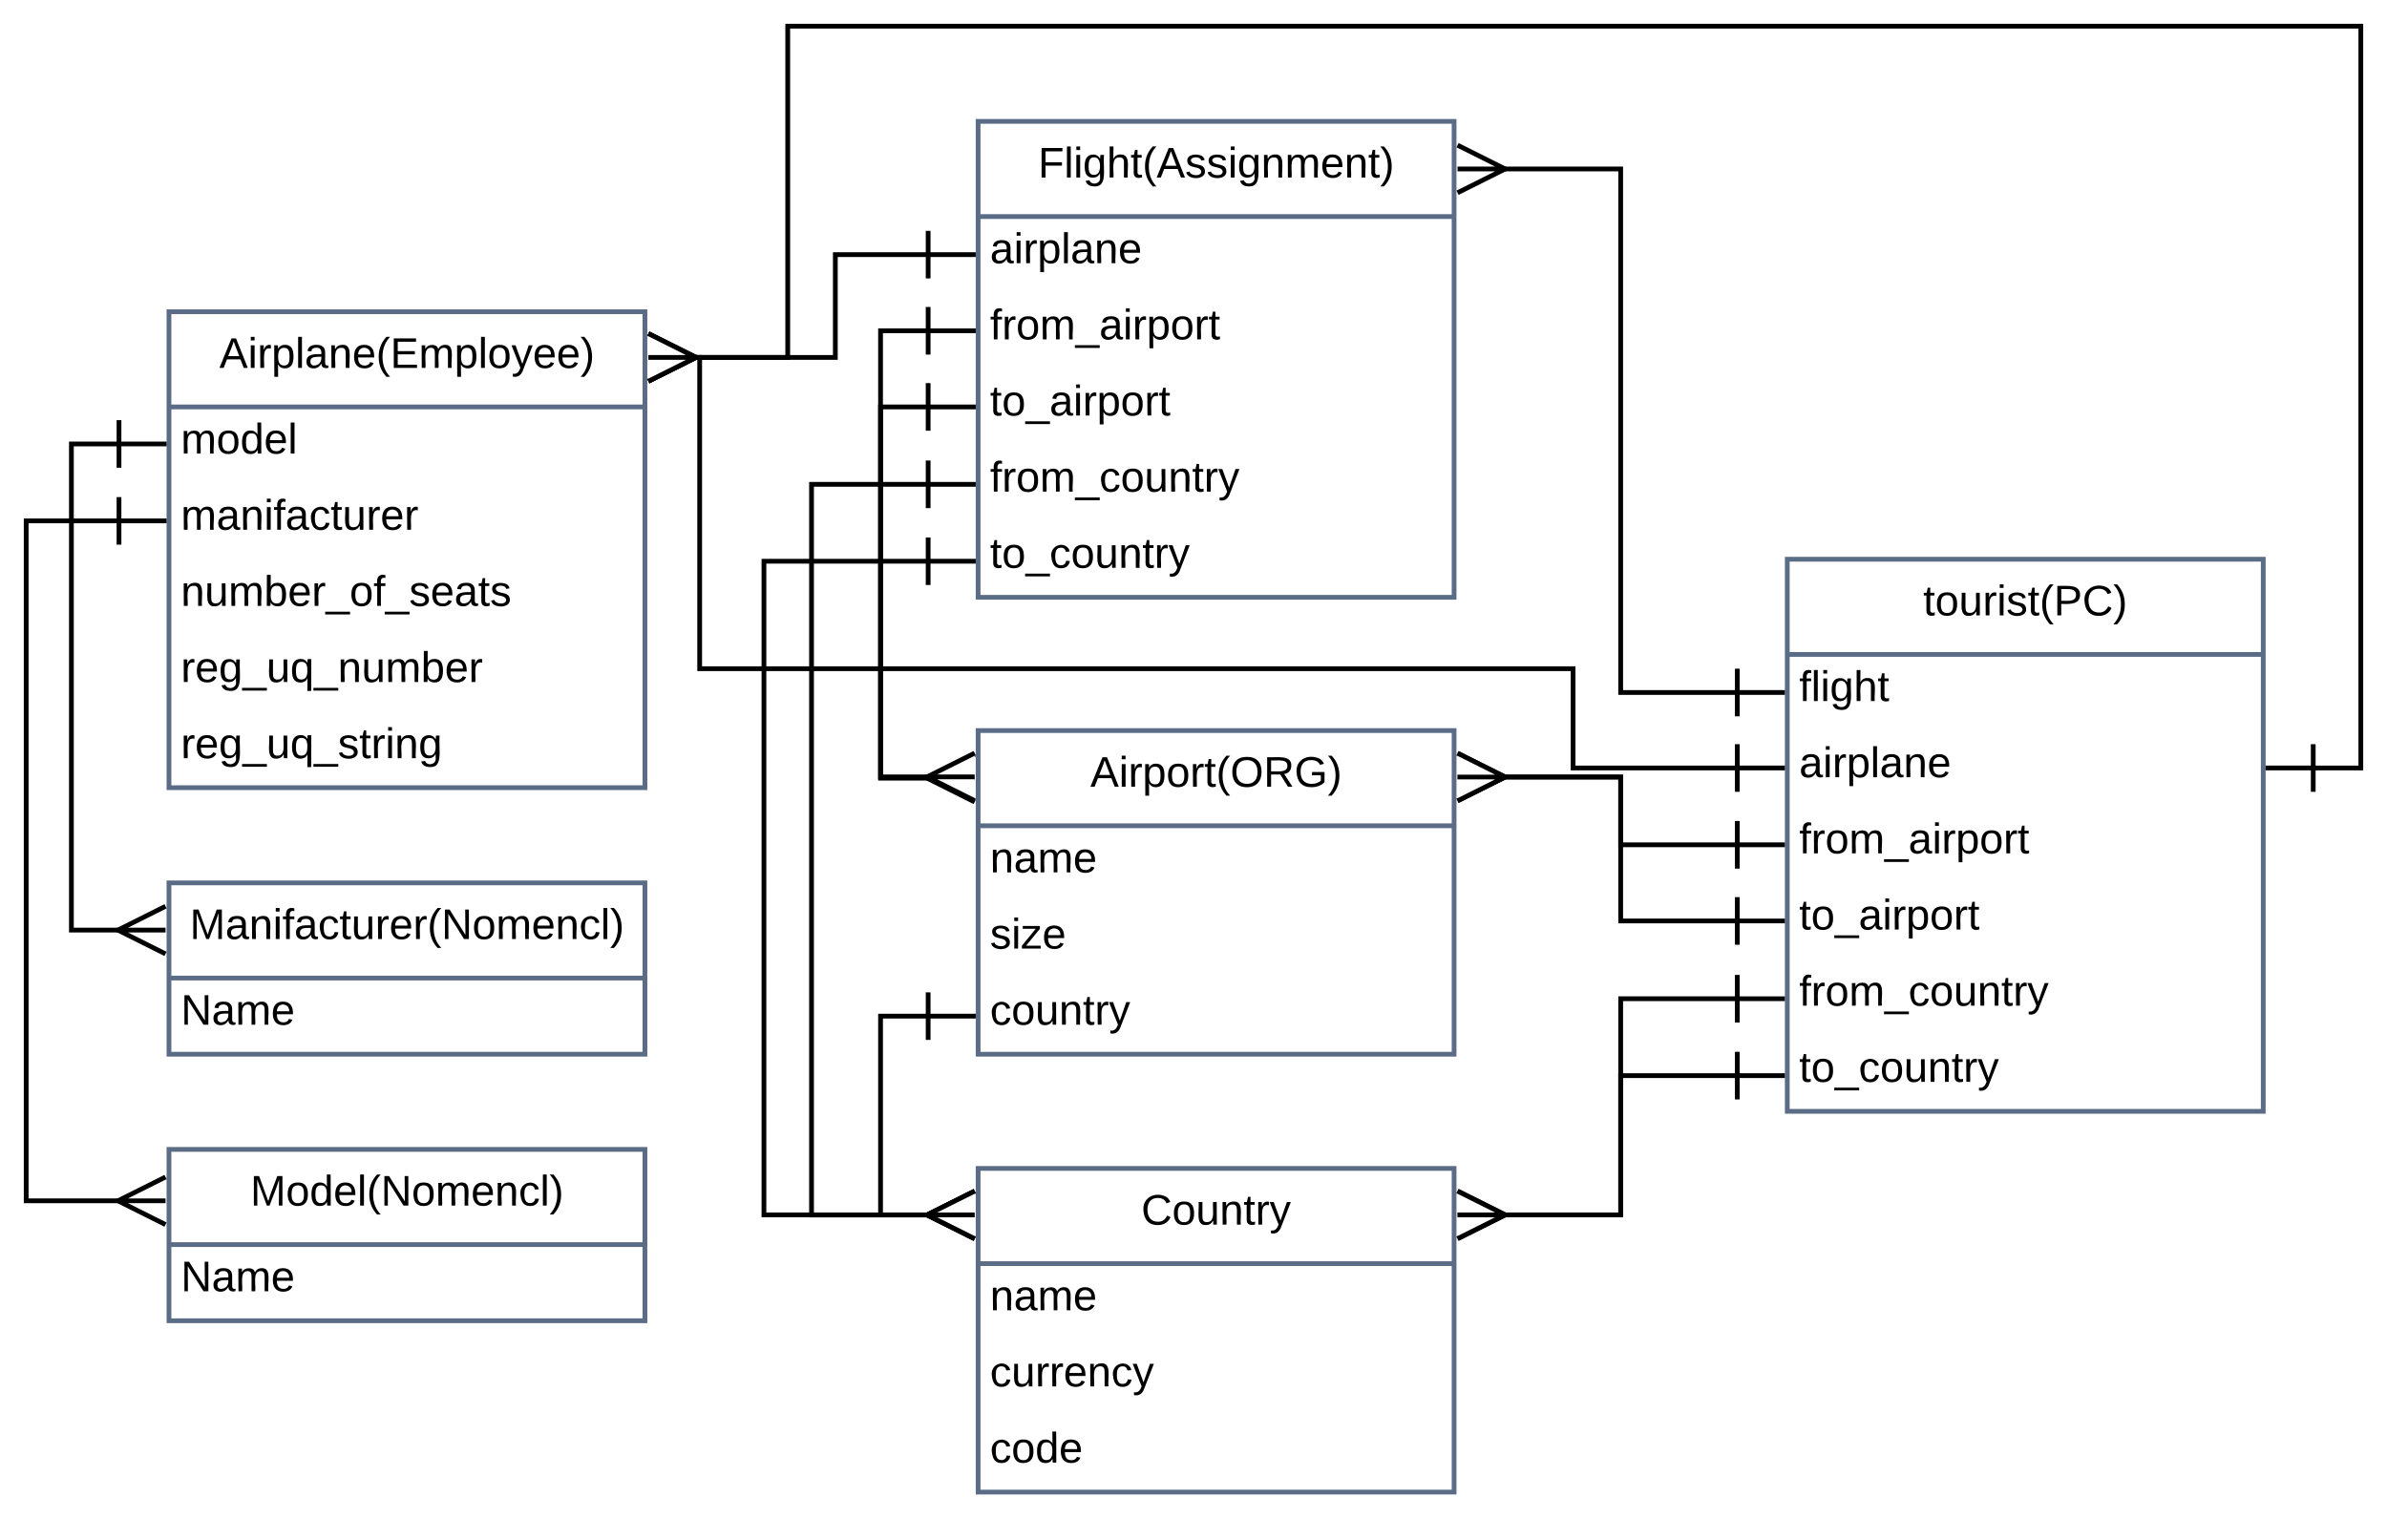
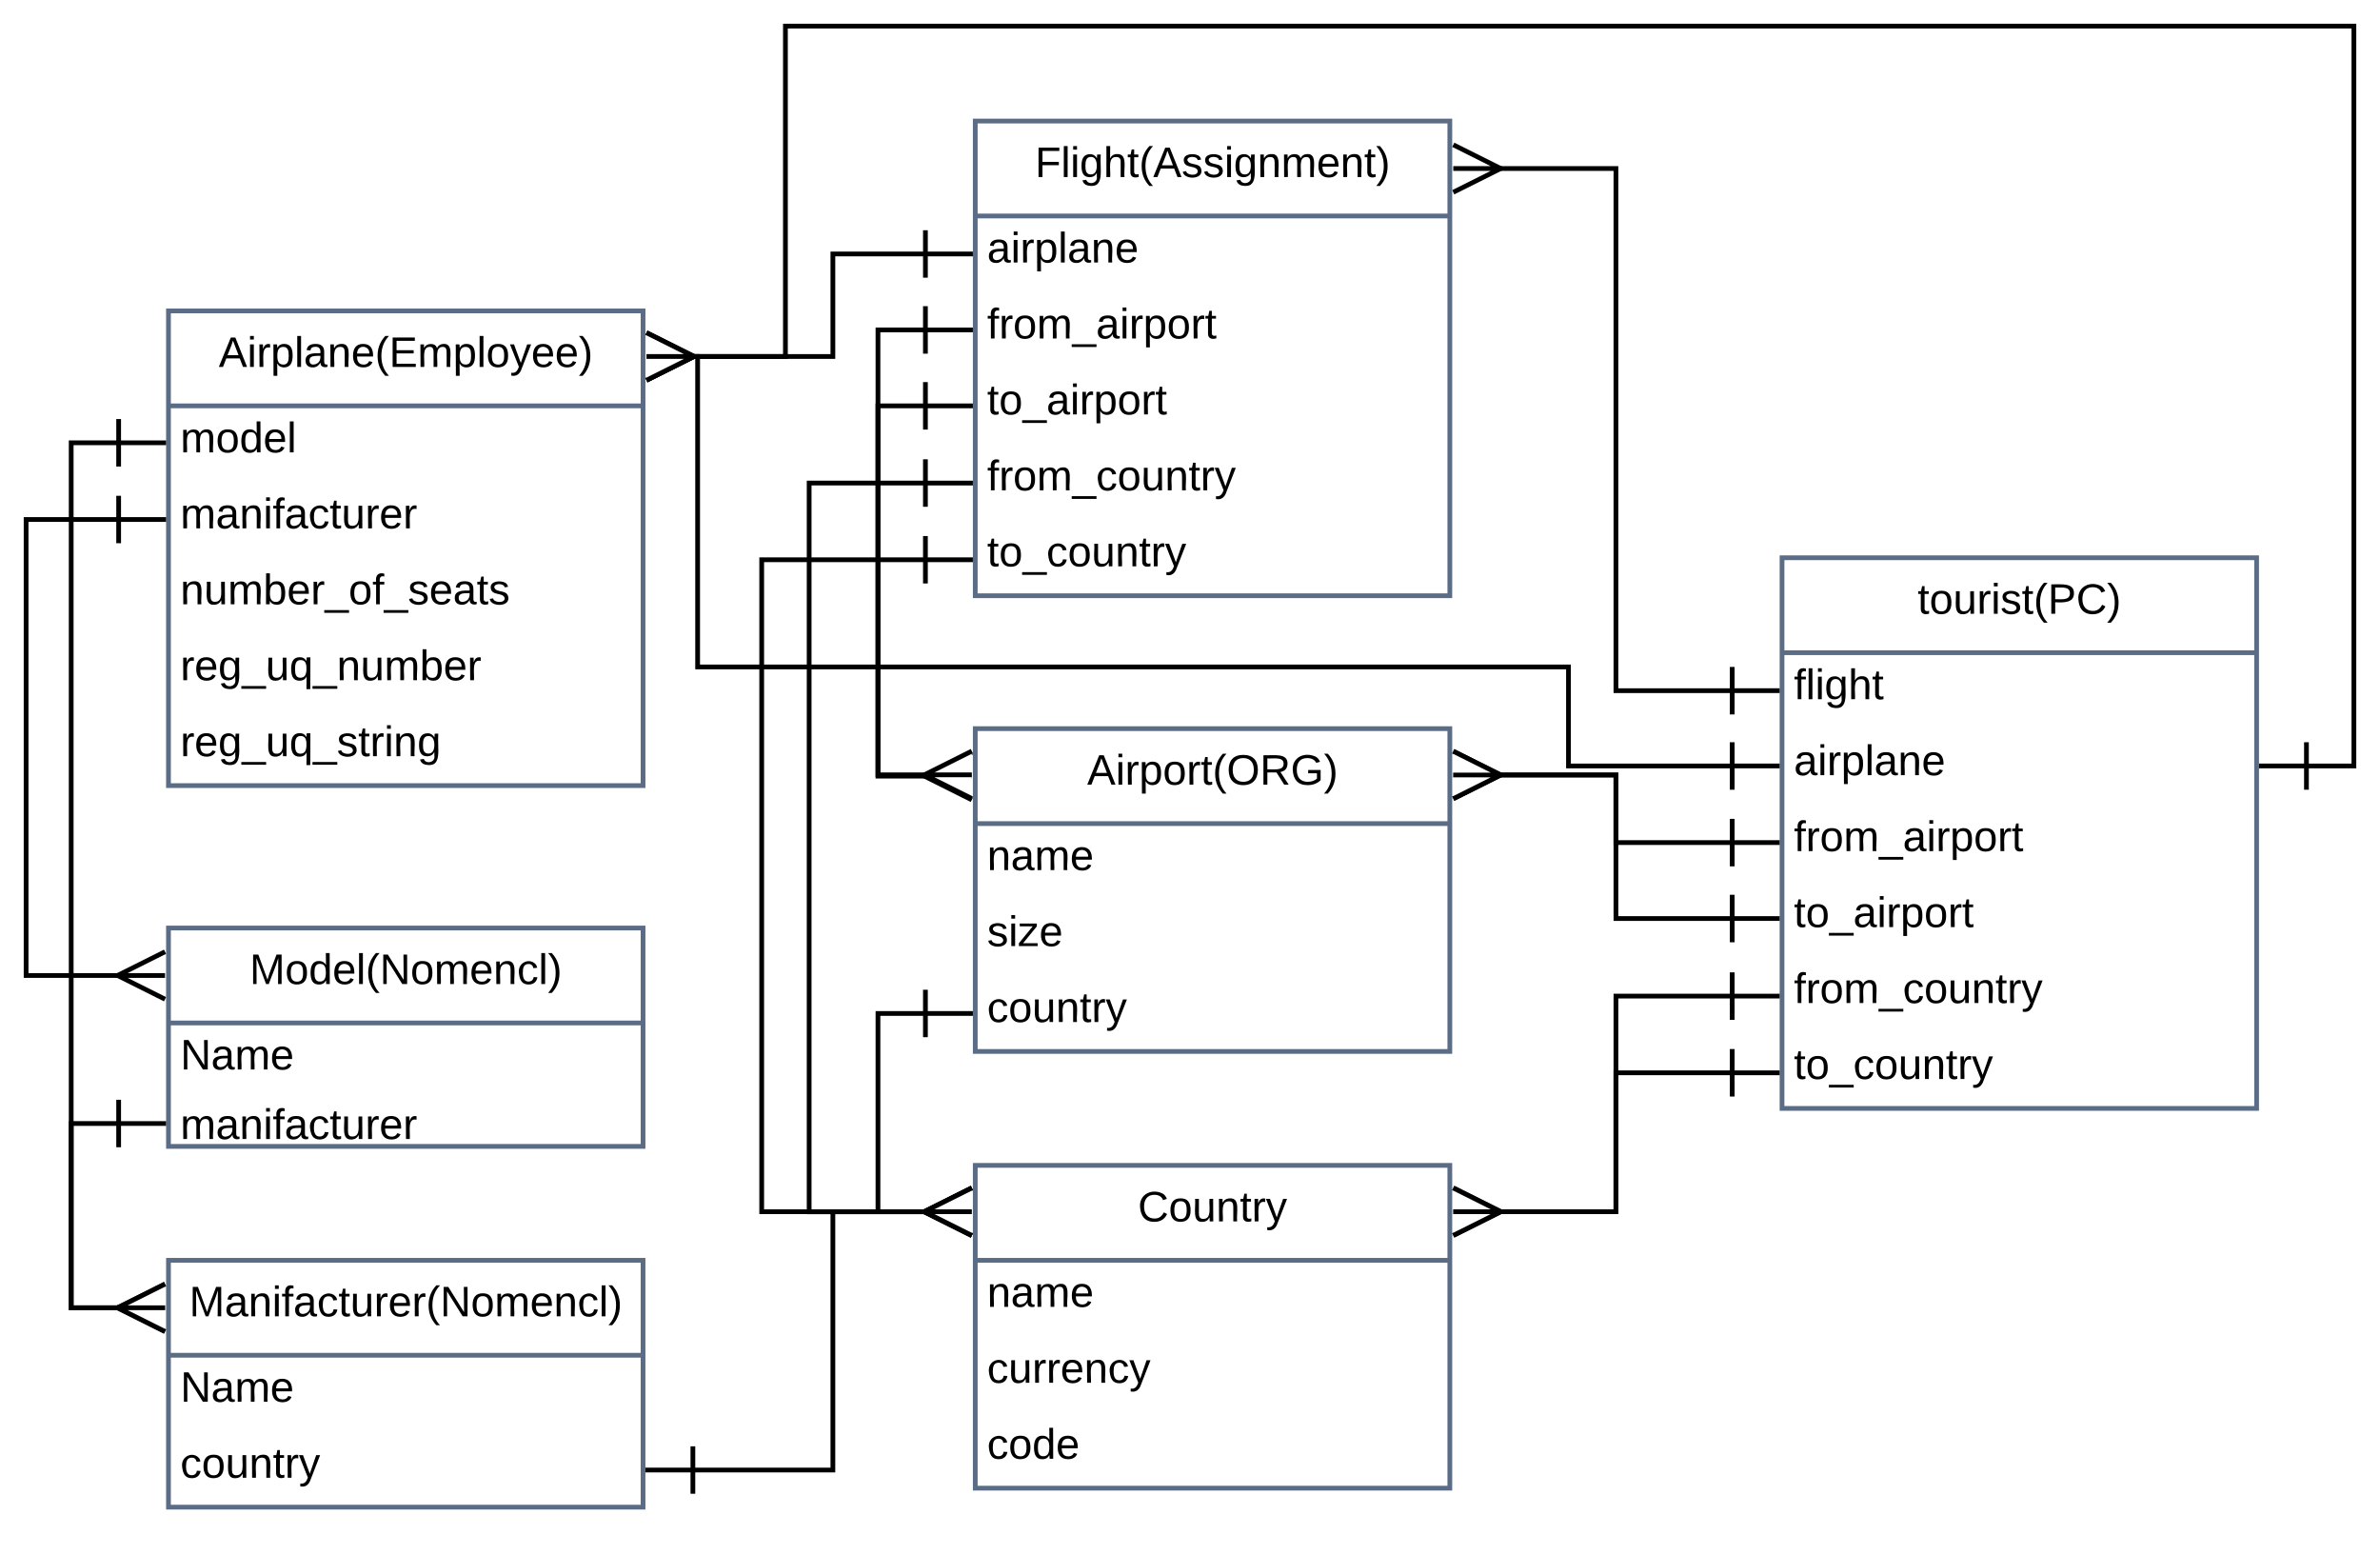
- <svg xmlns="http://www.w3.org/2000/svg" xmlns:ns1="lucid" xmlns:xlink="http://www.w3.org/1999/xlink" width="1003" height="647">
+ <svg xmlns="http://www.w3.org/2000/svg" xmlns:ns1="lucid" xmlns:xlink="http://www.w3.org/1999/xlink" width="1003" height="655">
  <g transform="translate(-69 1191)" ns1:page-tab-id="0_0">
    <path d="M0-1259.2h1870.4V64H0z" fill="#fff" />
    <path d="M820-956h200v232H820z" fill="#fff" />
    <path d="M820-956h200v232H820zM820-916h200" stroke="#5a6c86" stroke-width="2" fill="none" />
    <use xlink:href="#a" transform="matrix(1,0,0,1,830,-956) translate(47.125 23.6)" />
    <use xlink:href="#b" transform="matrix(1,0,0,1,825,-913.5) translate(0 17.1)" />
    <use xlink:href="#c" transform="matrix(1,0,0,1,825,-881.5) translate(0 17.1)" />
    <use xlink:href="#d" transform="matrix(1,0,0,1,825,-849.5) translate(0 17.1)" />
    <use xlink:href="#e" transform="matrix(1,0,0,1,825,-817.5) translate(0 17.1)" />
    <use xlink:href="#f" transform="matrix(1,0,0,1,825,-785.5) translate(0 17.1)" />
    <use xlink:href="#g" transform="matrix(1,0,0,1,825,-753.5) translate(0 17.1)" />
    <path d="M480-1140h200v200H480z" fill="#fff" />
    <path d="M480-1140h200v200H480zM480-1100h200" stroke="#5a6c86" stroke-width="2" fill="none" />
    <use xlink:href="#h" transform="matrix(1,0,0,1,490,-1140) translate(15.175 23.6)" />
    <use xlink:href="#c" transform="matrix(1,0,0,1,485,-1097.5) translate(0 17.1)" />
    <use xlink:href="#d" transform="matrix(1,0,0,1,485,-1065.5) translate(0 17.1)" />
    <use xlink:href="#e" transform="matrix(1,0,0,1,485,-1033.5) translate(0 17.1)" />
    <use xlink:href="#f" transform="matrix(1,0,0,1,485,-1001.5) translate(0 17.1)" />
    <use xlink:href="#g" transform="matrix(1,0,0,1,485,-969.5) translate(0 17.1)" />
    <path d="M140-1060h200v200H140z" fill="#fff" />
    <path d="M140-1060h200v200H140zM140-1020h200" stroke="#5a6c86" stroke-width="2" fill="none" />
    <use xlink:href="#i" transform="matrix(1,0,0,1,150,-1060) translate(11.175 23.6)" />
    <use xlink:href="#j" transform="matrix(1,0,0,1,145,-1017.5) translate(0 17.1)" />
    <use xlink:href="#k" transform="matrix(1,0,0,1,145,-985.5) translate(0 17.1)" />
    <use xlink:href="#l" transform="matrix(1,0,0,1,145,-953.5) translate(0 17.1)" />
    <use xlink:href="#m" transform="matrix(1,0,0,1,145,-921.5) translate(0 17.1)" />
    <use xlink:href="#n" transform="matrix(1,0,0,1,145,-889.5) translate(0 17.1)" />
    <path d="M480-700h200v136H480z" fill="#fff" />
    <path d="M480-700h200v136H480zM480-660h200" stroke="#5a6c86" stroke-width="2" fill="none" />
    <use xlink:href="#o" transform="matrix(1,0,0,1,490,-700) translate(58.55 23.6)" />
    <use xlink:href="#p" transform="matrix(1,0,0,1,485,-657.5) translate(0 17.1)" />
    <use xlink:href="#q" transform="matrix(1,0,0,1,485,-625.5) translate(0 17.1)" />
    <use xlink:href="#r" transform="matrix(1,0,0,1,485,-593.5) translate(0 17.1)" />
    <path d="M480-884h200v136H480z" fill="#fff" />
    <path d="M480-884h200v136H480zM480-844h200" stroke="#5a6c86" stroke-width="2" fill="none" />
    <use xlink:href="#s" transform="matrix(1,0,0,1,490,-884) translate(37.15 23.6)" />
    <use xlink:href="#p" transform="matrix(1,0,0,1,485,-841.5) translate(0 17.1)" />
    <use xlink:href="#t" transform="matrix(1,0,0,1,485,-809.5) translate(0 17.1)" />
    <use xlink:href="#u" transform="matrix(1,0,0,1,485,-777.5) translate(0 17.1)" />
    <path d="M459-1084h-39v43.2h-60.18" stroke="#000" stroke-width="2" fill="none" />
    <path d="M459-1094v20M479-1084h-20M341.45-1050.8l20 10-20 10M341.45-1040.8h20" stroke="#000" stroke-width="2" fill="#fff" />
    <path d="M459-764h-20v83.52h21.18" stroke="#000" stroke-width="2" fill="none" />
    <path d="M459-774v20M479-764h-20M478.55-670.48l-20-10 20-10M478.55-680.48h-20" stroke="#000" stroke-width="2" fill="#fff" />
    <path d="M459-1052h-20v188h21.18" stroke="#000" stroke-width="2" fill="none" />
    <path d="M459-1062v20M479-1052h-20M478.55-854l-20-10 20-10M478.55-864h-20" stroke="#000" stroke-width="2" fill="#fff" />
    <path d="M459-1020h-20v155.46h21.18" stroke="#000" stroke-width="2" fill="none" />
    <path d="M459-1030v20M479-1020h-20M478.55-854.54l-20-10 20-10M478.55-864.54h-20" stroke="#000" stroke-width="2" fill="#fff" />
    <path d="M799-900h-49v-220h-50.18" stroke="#000" stroke-width="2" fill="none" />
    <path d="M799-910v20M819-900h-20M681.45-1130l20 10-20 10M681.45-1120h20" stroke="#000" stroke-width="2" fill="#fff" />
    <path d="M1041-868.28h20V-1180H400v139.2h-40.18" stroke="#000" stroke-width="2" fill="none" />
    <path d="M1041-858.28v-20M1021-868.28h20M341.45-1050.8l20 10-20 10M341.45-1040.8h20" stroke="#000" stroke-width="2" fill="#fff" />
    <path d="M799-836h-49v-28.48h-50.18" stroke="#000" stroke-width="2" fill="none" />
    <path d="M799-846v20M819-836h-20M681.45-874.48l20 10-20 10M681.45-864.48h20" stroke="#000" stroke-width="2" fill="#fff" />
    <path d="M799-804h-49v-60.48h-50.18" stroke="#000" stroke-width="2" fill="none" />
    <path d="M799-814v20M819-804h-20M681.45-874.48l20 10-20 10M681.45-864.48h20" stroke="#000" stroke-width="2" fill="#fff" />
    <path d="M799-771.32h-49v90.84h-50.18" stroke="#000" stroke-width="2" fill="none" />
    <path d="M799-781.32v20M819-771.32h-20M681.45-690.48l20 10-20 10M681.45-680.48h20" stroke="#000" stroke-width="2" fill="#fff" />
    <path d="M799-739h-49v58.52h-50.18" stroke="#000" stroke-width="2" fill="none" />
    <path d="M799-749v20M819-739h-20M681.45-690.48l20 10-20 10M681.45-680.48h20" stroke="#000" stroke-width="2" fill="#fff" />
-     <path d="M140-820h200v72H140z" fill="#fff" />
-     <path d="M140-820h200v72H140zM140-780h200" stroke="#5a6c86" stroke-width="2" fill="none" />
-     <use xlink:href="#v" transform="matrix(1,0,0,1,150,-820) translate(-1.275 23.6)" />
-     <use xlink:href="#w" transform="matrix(1,0,0,1,145,-777.5) translate(0 17.1)" />
-     <path d="M140-708h200v72H140z" fill="#fff" />
-     <path d="M140-708h200v72H140zM140-668h200" stroke="#5a6c86" stroke-width="2" fill="none" />
-     <use xlink:href="#x" transform="matrix(1,0,0,1,150,-708) translate(24.175 23.6)" />
-     <use xlink:href="#w" transform="matrix(1,0,0,1,145,-665.5) translate(0 17.1)" />
-     <path d="M119-1004.44H99v204.28h21.18" stroke="#000" stroke-width="2" fill="none" />
-     <path d="M119-1014.44v20M139-1004.44h-20M138.55-790.16l-20-10 20-10M138.55-800.16h-20" stroke="#000" stroke-width="2" fill="#fff" />
-     <path d="M119-972.12H80v285.72h40.18" stroke="#000" stroke-width="2" fill="none" />
-     <path d="M119-982.12v20M139-972.12h-20M138.55-676.4l-20-10 20-10M138.55-686.4h-20" stroke="#000" stroke-width="2" fill="#fff" />
+     <path d="M140-660h200v104H140z" fill="#fff" />
+     <path d="M140-660h200v104H140zM140-620h200" stroke="#5a6c86" stroke-width="2" fill="none" />
+     <use xlink:href="#v" transform="matrix(1,0,0,1,150,-660) translate(-1.275 23.6)" />
+     <use xlink:href="#w" transform="matrix(1,0,0,1,145,-617.5) translate(0 17.1)" />
+     <use xlink:href="#u" transform="matrix(1,0,0,1,145,-585.5) translate(0 17.1)" />
+     <path d="M140-800h200v92H140z" fill="#fff" />
+     <path d="M140-800h200v92H140zM140-760h200" stroke="#5a6c86" stroke-width="2" fill="none" />
+     <use xlink:href="#x" transform="matrix(1,0,0,1,150,-800) translate(24.175 23.6)" />
+     <use xlink:href="#w" transform="matrix(1,0,0,1,145,-757.5) translate(0 17.1)" />
+     <use xlink:href="#k" transform="matrix(1,0,0,1,145,-725.5) translate(0 14.4)" />
+     <path d="M119-1004.44H99V-640h21.18" stroke="#000" stroke-width="2" fill="none" />
+     <path d="M119-1014.44v20M139-1004.44h-20M138.55-630l-20-10 20-10M138.55-640h-20" stroke="#000" stroke-width="2" fill="#fff" />
+     <path d="M119-972.12H80V-780h40.18" stroke="#000" stroke-width="2" fill="none" />
+     <path d="M119-982.12v20M139-972.12h-20M138.55-770l-20-10 20-10M138.55-780h-20" stroke="#000" stroke-width="2" fill="#fff" />
    <path d="M459-987.48h-49v307.05h50.18" stroke="#000" stroke-width="2" fill="none" />
    <path d="M459-997.48v20M479-987.48h-20M478.55-670.43l-20-10 20-10M478.55-680.43h-20" stroke="#000" stroke-width="2" fill="#fff" />
    <path d="M459-955.16h-69v274.68h70.18" stroke="#000" stroke-width="2" fill="none" />
    <path d="M459-965.16v20M479-955.16h-20M478.55-670.48l-20-10 20-10M478.55-680.48h-20" stroke="#000" stroke-width="2" fill="#fff" />
    <path d="M799-868.28h-69V-910H363v-130.8h-3.18" stroke="#000" stroke-width="2" fill="none" />
    <path d="M799-878.28v20M819-868.28h-20M341.45-1050.8l20 10-20 10M341.45-1040.8h20" stroke="#000" stroke-width="2" fill="#fff" />
+     <path d="M119-717.64H99V-640h21.18" stroke="#000" stroke-width="2" fill="none" />
+     <path d="M119-727.64v20M139-717.64h-20M138.55-630l-20-10 20-10M138.55-640h-20" stroke="#000" stroke-width="2" fill="#fff" />
+     <path d="M361-571.64h59v-108.84h40.18" stroke="#000" stroke-width="2" fill="none" />
+     <path d="M361-561.64v-20M341-571.64h20M478.55-670.48l-20-10 20-10M478.55-680.48h-20" stroke="#000" stroke-width="2" fill="#fff" />
    <defs>
      <path d="M59-47c-2 24 18 29 38 22v24C64 9 27 4 27-40v-127H5v-23h24l9-43h21v43h35v23H59v120" id="y" />
      <path d="M100-194c62-1 85 37 85 99 1 63-27 99-86 99S16-35 15-95c0-66 28-99 85-99zM99-20c44 1 53-31 53-75 0-43-8-75-51-75s-53 32-53 75 10 74 51 75" id="z" />
      <path d="M84 4C-5 8 30-112 23-190h32v120c0 31 7 50 39 49 72-2 45-101 50-169h31l1 190h-30c-1-10 1-25-2-33-11 22-28 36-60 37" id="A" />
      <path d="M114-163C36-179 61-72 57 0H25l-1-190h30c1 12-1 29 2 39 6-27 23-49 58-41v29" id="B" />
      <path d="M24-231v-30h32v30H24zM24 0v-190h32V0H24" id="C" />
      <path d="M135-143c-3-34-86-38-87 0 15 53 115 12 119 90S17 21 10-45l28-5c4 36 97 45 98 0-10-56-113-15-118-90-4-57 82-63 122-42 12 7 21 19 24 35" id="D" />
      <path d="M87 75C49 33 22-17 22-94c0-76 28-126 65-167h31c-38 41-64 92-64 168S80 34 118 75H87" id="E" />
      <path d="M30-248c87 1 191-15 191 75 0 78-77 80-158 76V0H30v-248zm33 125c57 0 124 11 124-50 0-59-68-47-124-48v98" id="F" />
      <path d="M212-179c-10-28-35-45-73-45-59 0-87 40-87 99 0 60 29 101 89 101 43 0 62-24 78-52l27 14C228-24 195 4 139 4 59 4 22-46 18-125c-6-104 99-153 187-111 19 9 31 26 39 46" id="G" />
      <path d="M33-261c38 41 65 92 65 168S71 34 33 75H2C39 34 66-17 66-93S39-220 2-261h31" id="H" />
      <g id="a">
        <use transform="matrix(0.05,0,0,0.05,0,0)" xlink:href="#y" />
        <use transform="matrix(0.05,0,0,0.05,5,0)" xlink:href="#z" />
        <use transform="matrix(0.05,0,0,0.05,15,0)" xlink:href="#A" />
        <use transform="matrix(0.05,0,0,0.05,25,0)" xlink:href="#B" />
        <use transform="matrix(0.05,0,0,0.05,30.95,0)" xlink:href="#C" />
        <use transform="matrix(0.05,0,0,0.05,34.9,0)" xlink:href="#D" />
        <use transform="matrix(0.05,0,0,0.05,43.9,0)" xlink:href="#y" />
        <use transform="matrix(0.05,0,0,0.05,48.9,0)" xlink:href="#E" />
        <use transform="matrix(0.05,0,0,0.05,54.85,0)" xlink:href="#F" />
        <use transform="matrix(0.05,0,0,0.05,66.85,0)" xlink:href="#G" />
        <use transform="matrix(0.05,0,0,0.05,79.8,0)" xlink:href="#H" />
      </g>
      <path d="M101-234c-31-9-42 10-38 44h38v23H63V0H32v-167H5v-23h27c-7-52 17-82 69-68v24" id="I" />
      <path d="M24 0v-261h32V0H24" id="J" />
      <path d="M177-190C167-65 218 103 67 71c-23-6-38-20-44-43l32-5c15 47 100 32 89-28v-30C133-14 115 1 83 1 29 1 15-40 15-95c0-56 16-97 71-98 29-1 48 16 59 35 1-10 0-23 2-32h30zM94-22c36 0 50-32 50-73 0-42-14-75-50-75-39 0-46 34-46 75s6 73 46 73" id="K" />
      <path d="M106-169C34-169 62-67 57 0H25v-261h32l-1 103c12-21 28-36 61-36 89 0 53 116 60 194h-32v-121c2-32-8-49-39-48" id="L" />
      <g id="b">
        <use transform="matrix(0.05,0,0,0.05,0,0)" xlink:href="#I" />
        <use transform="matrix(0.05,0,0,0.05,5,0)" xlink:href="#J" />
        <use transform="matrix(0.05,0,0,0.05,8.95,0)" xlink:href="#C" />
        <use transform="matrix(0.05,0,0,0.05,12.9,0)" xlink:href="#K" />
        <use transform="matrix(0.05,0,0,0.05,22.9,0)" xlink:href="#L" />
        <use transform="matrix(0.05,0,0,0.05,32.9,0)" xlink:href="#y" />
      </g>
      <path d="M141-36C126-15 110 5 73 4 37 3 15-17 15-53c-1-64 63-63 125-63 3-35-9-54-41-54-24 1-41 7-42 31l-33-3c5-37 33-52 76-52 45 0 72 20 72 64v82c-1 20 7 32 28 27v20c-31 9-61-2-59-35zM48-53c0 20 12 33 32 33 41-3 63-29 60-74-43 2-92-5-92 41" id="M" />
      <path d="M115-194c55 1 70 41 70 98S169 2 115 4C84 4 66-9 55-30l1 105H24l-1-265h31l2 30c10-21 28-34 59-34zm-8 174c40 0 45-34 45-75s-6-73-45-74c-42 0-51 32-51 76 0 43 10 73 51 73" id="N" />
      <path d="M117-194c89-4 53 116 60 194h-32v-121c0-31-8-49-39-48C34-167 62-67 57 0H25l-1-190h30c1 10-1 24 2 32 11-22 29-35 61-36" id="O" />
      <path d="M100-194c63 0 86 42 84 106H49c0 40 14 67 53 68 26 1 43-12 49-29l28 8c-11 28-37 45-77 45C44 4 14-33 15-96c1-61 26-98 85-98zm52 81c6-60-76-77-97-28-3 7-6 17-6 28h103" id="P" />
      <g id="c">
        <use transform="matrix(0.05,0,0,0.05,0,0)" xlink:href="#M" />
        <use transform="matrix(0.05,0,0,0.05,10,0)" xlink:href="#C" />
        <use transform="matrix(0.05,0,0,0.05,13.95,0)" xlink:href="#B" />
        <use transform="matrix(0.05,0,0,0.05,19.9,0)" xlink:href="#N" />
        <use transform="matrix(0.05,0,0,0.05,29.9,0)" xlink:href="#J" />
        <use transform="matrix(0.05,0,0,0.05,33.85,0)" xlink:href="#M" />
        <use transform="matrix(0.05,0,0,0.05,43.85,0)" xlink:href="#O" />
        <use transform="matrix(0.05,0,0,0.05,53.85,0)" xlink:href="#P" />
      </g>
      <path d="M210-169c-67 3-38 105-44 169h-31v-121c0-29-5-50-35-48C34-165 62-65 56 0H25l-1-190h30c1 10-1 24 2 32 10-44 99-50 107 0 11-21 27-35 58-36 85-2 47 119 55 194h-31v-121c0-29-5-49-35-48" id="Q" />
      <path d="M-5 72V49h209v23H-5" id="R" />
      <g id="d">
        <use transform="matrix(0.05,0,0,0.05,0,0)" xlink:href="#I" />
        <use transform="matrix(0.05,0,0,0.05,5,0)" xlink:href="#B" />
        <use transform="matrix(0.05,0,0,0.05,10.95,0)" xlink:href="#z" />
        <use transform="matrix(0.05,0,0,0.05,20.95,0)" xlink:href="#Q" />
        <use transform="matrix(0.05,0,0,0.05,35.9,0)" xlink:href="#R" />
        <use transform="matrix(0.05,0,0,0.05,45.9,0)" xlink:href="#M" />
        <use transform="matrix(0.05,0,0,0.05,55.9,0)" xlink:href="#C" />
        <use transform="matrix(0.05,0,0,0.05,59.85,0)" xlink:href="#B" />
        <use transform="matrix(0.05,0,0,0.05,65.8,0)" xlink:href="#N" />
        <use transform="matrix(0.05,0,0,0.05,75.8,0)" xlink:href="#z" />
        <use transform="matrix(0.05,0,0,0.05,85.8,0)" xlink:href="#B" />
        <use transform="matrix(0.05,0,0,0.05,91.75,0)" xlink:href="#y" />
      </g>
      <g id="e">
        <use transform="matrix(0.05,0,0,0.05,0,0)" xlink:href="#y" />
        <use transform="matrix(0.05,0,0,0.05,5,0)" xlink:href="#z" />
        <use transform="matrix(0.05,0,0,0.05,15,0)" xlink:href="#R" />
        <use transform="matrix(0.05,0,0,0.05,25,0)" xlink:href="#M" />
        <use transform="matrix(0.05,0,0,0.05,35,0)" xlink:href="#C" />
        <use transform="matrix(0.05,0,0,0.05,38.95,0)" xlink:href="#B" />
        <use transform="matrix(0.05,0,0,0.05,44.9,0)" xlink:href="#N" />
        <use transform="matrix(0.05,0,0,0.05,54.9,0)" xlink:href="#z" />
        <use transform="matrix(0.05,0,0,0.05,64.9,0)" xlink:href="#B" />
        <use transform="matrix(0.05,0,0,0.05,70.85,0)" xlink:href="#y" />
      </g>
      <path d="M96-169c-40 0-48 33-48 73s9 75 48 75c24 0 41-14 43-38l32 2c-6 37-31 61-74 61-59 0-76-41-82-99-10-93 101-131 147-64 4 7 5 14 7 22l-32 3c-4-21-16-35-41-35" id="S" />
      <path d="M179-190L93 31C79 59 56 82 12 73V49c39 6 53-20 64-50L1-190h34L92-34l54-156h33" id="T" />
      <g id="f">
        <use transform="matrix(0.05,0,0,0.05,0,0)" xlink:href="#I" />
        <use transform="matrix(0.05,0,0,0.05,5,0)" xlink:href="#B" />
        <use transform="matrix(0.05,0,0,0.05,10.95,0)" xlink:href="#z" />
        <use transform="matrix(0.05,0,0,0.05,20.95,0)" xlink:href="#Q" />
        <use transform="matrix(0.05,0,0,0.05,35.9,0)" xlink:href="#R" />
        <use transform="matrix(0.05,0,0,0.05,45.9,0)" xlink:href="#S" />
        <use transform="matrix(0.05,0,0,0.05,54.9,0)" xlink:href="#z" />
        <use transform="matrix(0.05,0,0,0.05,64.9,0)" xlink:href="#A" />
        <use transform="matrix(0.05,0,0,0.05,74.9,0)" xlink:href="#O" />
        <use transform="matrix(0.05,0,0,0.05,84.9,0)" xlink:href="#y" />
        <use transform="matrix(0.05,0,0,0.05,89.9,0)" xlink:href="#B" />
        <use transform="matrix(0.05,0,0,0.05,95.85,0)" xlink:href="#T" />
      </g>
      <g id="g">
        <use transform="matrix(0.05,0,0,0.05,0,0)" xlink:href="#y" />
        <use transform="matrix(0.05,0,0,0.05,5,0)" xlink:href="#z" />
        <use transform="matrix(0.05,0,0,0.05,15,0)" xlink:href="#R" />
        <use transform="matrix(0.05,0,0,0.05,25,0)" xlink:href="#S" />
        <use transform="matrix(0.05,0,0,0.05,34,0)" xlink:href="#z" />
        <use transform="matrix(0.05,0,0,0.05,44,0)" xlink:href="#A" />
        <use transform="matrix(0.05,0,0,0.05,54,0)" xlink:href="#O" />
        <use transform="matrix(0.05,0,0,0.05,64,0)" xlink:href="#y" />
        <use transform="matrix(0.05,0,0,0.05,69,0)" xlink:href="#B" />
        <use transform="matrix(0.05,0,0,0.05,74.95,0)" xlink:href="#T" />
      </g>
      <path d="M63-220v92h138v28H63V0H30v-248h175v28H63" id="U" />
      <path d="M205 0l-28-72H64L36 0H1l101-248h38L239 0h-34zm-38-99l-47-123c-12 45-31 82-46 123h93" id="V" />
      <g id="h">
        <use transform="matrix(0.05,0,0,0.05,0,0)" xlink:href="#U" />
        <use transform="matrix(0.05,0,0,0.05,10.95,0)" xlink:href="#J" />
        <use transform="matrix(0.05,0,0,0.05,14.9,0)" xlink:href="#C" />
        <use transform="matrix(0.05,0,0,0.05,18.85,0)" xlink:href="#K" />
        <use transform="matrix(0.05,0,0,0.05,28.85,0)" xlink:href="#L" />
        <use transform="matrix(0.05,0,0,0.05,38.85,0)" xlink:href="#y" />
        <use transform="matrix(0.05,0,0,0.05,43.85,0)" xlink:href="#E" />
        <use transform="matrix(0.05,0,0,0.05,49.8,0)" xlink:href="#V" />
        <use transform="matrix(0.05,0,0,0.05,61.8,0)" xlink:href="#D" />
        <use transform="matrix(0.05,0,0,0.05,70.8,0)" xlink:href="#D" />
        <use transform="matrix(0.05,0,0,0.05,79.8,0)" xlink:href="#C" />
        <use transform="matrix(0.05,0,0,0.05,83.75,0)" xlink:href="#K" />
        <use transform="matrix(0.05,0,0,0.05,93.75,0)" xlink:href="#O" />
        <use transform="matrix(0.05,0,0,0.05,103.75,0)" xlink:href="#Q" />
        <use transform="matrix(0.05,0,0,0.05,118.7,0)" xlink:href="#P" />
        <use transform="matrix(0.05,0,0,0.05,128.7,0)" xlink:href="#O" />
        <use transform="matrix(0.05,0,0,0.05,138.7,0)" xlink:href="#y" />
        <use transform="matrix(0.05,0,0,0.05,143.7,0)" xlink:href="#H" />
      </g>
      <path d="M30 0v-248h187v28H63v79h144v27H63v87h162V0H30" id="W" />
      <g id="i">
        <use transform="matrix(0.05,0,0,0.05,0,0)" xlink:href="#V" />
        <use transform="matrix(0.05,0,0,0.05,12,0)" xlink:href="#C" />
        <use transform="matrix(0.05,0,0,0.05,15.95,0)" xlink:href="#B" />
        <use transform="matrix(0.05,0,0,0.05,21.9,0)" xlink:href="#N" />
        <use transform="matrix(0.05,0,0,0.05,31.9,0)" xlink:href="#J" />
        <use transform="matrix(0.05,0,0,0.05,35.85,0)" xlink:href="#M" />
        <use transform="matrix(0.05,0,0,0.05,45.85,0)" xlink:href="#O" />
        <use transform="matrix(0.05,0,0,0.05,55.85,0)" xlink:href="#P" />
        <use transform="matrix(0.05,0,0,0.05,65.85,0)" xlink:href="#E" />
        <use transform="matrix(0.05,0,0,0.05,71.8,0)" xlink:href="#W" />
        <use transform="matrix(0.05,0,0,0.05,83.8,0)" xlink:href="#Q" />
        <use transform="matrix(0.05,0,0,0.05,98.75,0)" xlink:href="#N" />
        <use transform="matrix(0.05,0,0,0.05,108.75,0)" xlink:href="#J" />
        <use transform="matrix(0.05,0,0,0.05,112.7,0)" xlink:href="#z" />
        <use transform="matrix(0.05,0,0,0.05,122.7,0)" xlink:href="#T" />
        <use transform="matrix(0.05,0,0,0.05,131.7,0)" xlink:href="#P" />
        <use transform="matrix(0.05,0,0,0.05,141.7,0)" xlink:href="#P" />
        <use transform="matrix(0.05,0,0,0.05,151.7,0)" xlink:href="#H" />
      </g>
      <path d="M85-194c31 0 48 13 60 33l-1-100h32l1 261h-30c-2-10 0-23-3-31C134-8 116 4 85 4 32 4 16-35 15-94c0-66 23-100 70-100zm9 24c-40 0-46 34-46 75 0 40 6 74 45 74 42 0 51-32 51-76 0-42-9-74-50-73" id="X" />
      <g id="j">
        <use transform="matrix(0.05,0,0,0.05,0,0)" xlink:href="#Q" />
        <use transform="matrix(0.05,0,0,0.05,14.95,0)" xlink:href="#z" />
        <use transform="matrix(0.05,0,0,0.05,24.95,0)" xlink:href="#X" />
        <use transform="matrix(0.05,0,0,0.05,34.95,0)" xlink:href="#P" />
        <use transform="matrix(0.05,0,0,0.05,44.95,0)" xlink:href="#J" />
      </g>
      <g id="k">
        <use transform="matrix(0.05,0,0,0.05,0,0)" xlink:href="#Q" />
        <use transform="matrix(0.05,0,0,0.05,14.95,0)" xlink:href="#M" />
        <use transform="matrix(0.05,0,0,0.05,24.95,0)" xlink:href="#O" />
        <use transform="matrix(0.05,0,0,0.05,34.95,0)" xlink:href="#C" />
        <use transform="matrix(0.05,0,0,0.05,38.9,0)" xlink:href="#I" />
        <use transform="matrix(0.05,0,0,0.05,43.9,0)" xlink:href="#M" />
        <use transform="matrix(0.05,0,0,0.05,53.9,0)" xlink:href="#S" />
        <use transform="matrix(0.05,0,0,0.05,62.9,0)" xlink:href="#y" />
        <use transform="matrix(0.05,0,0,0.05,67.9,0)" xlink:href="#A" />
        <use transform="matrix(0.05,0,0,0.05,77.9,0)" xlink:href="#B" />
        <use transform="matrix(0.05,0,0,0.05,83.85,0)" xlink:href="#P" />
        <use transform="matrix(0.05,0,0,0.05,93.85,0)" xlink:href="#B" />
      </g>
      <path d="M115-194c53 0 69 39 70 98 0 66-23 100-70 100C84 3 66-7 56-30L54 0H23l1-261h32v101c10-23 28-34 59-34zm-8 174c40 0 45-34 45-75 0-40-5-75-45-74-42 0-51 32-51 76 0 43 10 73 51 73" id="Y" />
      <g id="l">
        <use transform="matrix(0.05,0,0,0.05,0,0)" xlink:href="#O" />
        <use transform="matrix(0.05,0,0,0.05,10,0)" xlink:href="#A" />
        <use transform="matrix(0.05,0,0,0.05,20,0)" xlink:href="#Q" />
        <use transform="matrix(0.05,0,0,0.05,34.95,0)" xlink:href="#Y" />
        <use transform="matrix(0.05,0,0,0.05,44.95,0)" xlink:href="#P" />
        <use transform="matrix(0.05,0,0,0.05,54.95,0)" xlink:href="#B" />
        <use transform="matrix(0.05,0,0,0.05,60.9,0)" xlink:href="#R" />
        <use transform="matrix(0.05,0,0,0.05,70.9,0)" xlink:href="#z" />
        <use transform="matrix(0.05,0,0,0.05,80.9,0)" xlink:href="#I" />
        <use transform="matrix(0.05,0,0,0.05,85.9,0)" xlink:href="#R" />
        <use transform="matrix(0.05,0,0,0.05,95.9,0)" xlink:href="#D" />
        <use transform="matrix(0.05,0,0,0.05,104.9,0)" xlink:href="#P" />
        <use transform="matrix(0.05,0,0,0.05,114.9,0)" xlink:href="#M" />
        <use transform="matrix(0.05,0,0,0.05,124.9,0)" xlink:href="#y" />
        <use transform="matrix(0.05,0,0,0.05,129.9,0)" xlink:href="#D" />
      </g>
      <path d="M145-31C134-9 116 4 85 4 32 4 16-35 15-94c0-59 17-99 70-100 32-1 48 14 60 33 0-11-1-24 2-32h30l-1 268h-32zM93-21c41 0 51-33 51-76s-8-73-50-73c-40 0-46 35-46 75s5 74 45 74" id="Z" />
      <g id="m">
        <use transform="matrix(0.05,0,0,0.05,0,0)" xlink:href="#B" />
        <use transform="matrix(0.05,0,0,0.05,5.95,0)" xlink:href="#P" />
        <use transform="matrix(0.05,0,0,0.05,15.95,0)" xlink:href="#K" />
        <use transform="matrix(0.05,0,0,0.05,25.95,0)" xlink:href="#R" />
        <use transform="matrix(0.05,0,0,0.05,35.95,0)" xlink:href="#A" />
        <use transform="matrix(0.05,0,0,0.05,45.95,0)" xlink:href="#Z" />
        <use transform="matrix(0.05,0,0,0.05,55.95,0)" xlink:href="#R" />
        <use transform="matrix(0.05,0,0,0.05,65.95,0)" xlink:href="#O" />
        <use transform="matrix(0.05,0,0,0.05,75.95,0)" xlink:href="#A" />
        <use transform="matrix(0.05,0,0,0.05,85.95,0)" xlink:href="#Q" />
        <use transform="matrix(0.05,0,0,0.05,100.9,0)" xlink:href="#Y" />
        <use transform="matrix(0.05,0,0,0.05,110.9,0)" xlink:href="#P" />
        <use transform="matrix(0.05,0,0,0.05,120.9,0)" xlink:href="#B" />
      </g>
      <g id="n">
        <use transform="matrix(0.05,0,0,0.05,0,0)" xlink:href="#B" />
        <use transform="matrix(0.05,0,0,0.05,5.95,0)" xlink:href="#P" />
        <use transform="matrix(0.05,0,0,0.05,15.95,0)" xlink:href="#K" />
        <use transform="matrix(0.05,0,0,0.05,25.95,0)" xlink:href="#R" />
        <use transform="matrix(0.05,0,0,0.05,35.95,0)" xlink:href="#A" />
        <use transform="matrix(0.05,0,0,0.05,45.95,0)" xlink:href="#Z" />
        <use transform="matrix(0.05,0,0,0.05,55.95,0)" xlink:href="#R" />
        <use transform="matrix(0.05,0,0,0.05,65.95,0)" xlink:href="#D" />
        <use transform="matrix(0.05,0,0,0.05,74.95,0)" xlink:href="#y" />
        <use transform="matrix(0.05,0,0,0.05,79.95,0)" xlink:href="#B" />
        <use transform="matrix(0.05,0,0,0.05,85.9,0)" xlink:href="#C" />
        <use transform="matrix(0.05,0,0,0.05,89.85,0)" xlink:href="#O" />
        <use transform="matrix(0.05,0,0,0.05,99.85,0)" xlink:href="#K" />
      </g>
      <g id="o">
        <use transform="matrix(0.05,0,0,0.05,0,0)" xlink:href="#G" />
        <use transform="matrix(0.05,0,0,0.05,12.95,0)" xlink:href="#z" />
        <use transform="matrix(0.05,0,0,0.05,22.95,0)" xlink:href="#A" />
        <use transform="matrix(0.05,0,0,0.05,32.95,0)" xlink:href="#O" />
        <use transform="matrix(0.05,0,0,0.05,42.95,0)" xlink:href="#y" />
        <use transform="matrix(0.05,0,0,0.05,47.95,0)" xlink:href="#B" />
        <use transform="matrix(0.05,0,0,0.05,53.9,0)" xlink:href="#T" />
      </g>
      <g id="p">
        <use transform="matrix(0.05,0,0,0.05,0,0)" xlink:href="#O" />
        <use transform="matrix(0.05,0,0,0.05,10,0)" xlink:href="#M" />
        <use transform="matrix(0.05,0,0,0.05,20,0)" xlink:href="#Q" />
        <use transform="matrix(0.05,0,0,0.05,34.95,0)" xlink:href="#P" />
      </g>
      <g id="q">
        <use transform="matrix(0.05,0,0,0.05,0,0)" xlink:href="#S" />
        <use transform="matrix(0.05,0,0,0.05,9,0)" xlink:href="#A" />
        <use transform="matrix(0.05,0,0,0.05,19,0)" xlink:href="#B" />
        <use transform="matrix(0.05,0,0,0.05,24.95,0)" xlink:href="#B" />
        <use transform="matrix(0.05,0,0,0.05,30.9,0)" xlink:href="#P" />
        <use transform="matrix(0.05,0,0,0.05,40.9,0)" xlink:href="#O" />
        <use transform="matrix(0.05,0,0,0.05,50.9,0)" xlink:href="#S" />
        <use transform="matrix(0.05,0,0,0.05,59.9,0)" xlink:href="#T" />
      </g>
      <g id="r">
        <use transform="matrix(0.05,0,0,0.05,0,0)" xlink:href="#S" />
        <use transform="matrix(0.05,0,0,0.05,9,0)" xlink:href="#z" />
        <use transform="matrix(0.05,0,0,0.05,19,0)" xlink:href="#X" />
        <use transform="matrix(0.05,0,0,0.05,29,0)" xlink:href="#P" />
      </g>
      <path d="M140-251c81 0 123 46 123 126C263-46 219 4 140 4 59 4 17-45 17-125s42-126 123-126zm0 227c63 0 89-41 89-101s-29-99-89-99c-61 0-89 39-89 99S79-25 140-24" id="aa" />
      <path d="M233-177c-1 41-23 64-60 70L243 0h-38l-65-103H63V0H30v-248c88 3 205-21 203 71zM63-129c60-2 137 13 137-47 0-61-80-42-137-45v92" id="ab" />
      <path d="M143 4C61 4 22-44 18-125c-5-107 100-154 193-111 17 8 29 25 37 43l-32 9c-13-25-37-40-76-40-61 0-88 39-88 99 0 61 29 100 91 101 35 0 62-11 79-27v-45h-74v-28h105v86C228-13 192 4 143 4" id="ac" />
      <g id="s">
        <use transform="matrix(0.05,0,0,0.05,0,0)" xlink:href="#V" />
        <use transform="matrix(0.05,0,0,0.05,12,0)" xlink:href="#C" />
        <use transform="matrix(0.05,0,0,0.05,15.95,0)" xlink:href="#B" />
        <use transform="matrix(0.05,0,0,0.05,21.9,0)" xlink:href="#N" />
        <use transform="matrix(0.05,0,0,0.05,31.9,0)" xlink:href="#z" />
        <use transform="matrix(0.05,0,0,0.05,41.9,0)" xlink:href="#B" />
        <use transform="matrix(0.05,0,0,0.05,47.85,0)" xlink:href="#y" />
        <use transform="matrix(0.05,0,0,0.05,52.85,0)" xlink:href="#E" />
        <use transform="matrix(0.05,0,0,0.05,58.8,0)" xlink:href="#aa" />
        <use transform="matrix(0.05,0,0,0.05,72.8,0)" xlink:href="#ab" />
        <use transform="matrix(0.05,0,0,0.05,85.75,0)" xlink:href="#ac" />
        <use transform="matrix(0.05,0,0,0.05,99.75,0)" xlink:href="#H" />
      </g>
      <path d="M9 0v-24l116-142H16v-24h144v24L44-24h123V0H9" id="ad" />
      <g id="t">
        <use transform="matrix(0.05,0,0,0.05,0,0)" xlink:href="#D" />
        <use transform="matrix(0.05,0,0,0.05,9,0)" xlink:href="#C" />
        <use transform="matrix(0.05,0,0,0.05,12.95,0)" xlink:href="#ad" />
        <use transform="matrix(0.05,0,0,0.05,21.95,0)" xlink:href="#P" />
      </g>
      <g id="u">
        <use transform="matrix(0.05,0,0,0.05,0,0)" xlink:href="#S" />
        <use transform="matrix(0.05,0,0,0.05,9,0)" xlink:href="#z" />
        <use transform="matrix(0.05,0,0,0.05,19,0)" xlink:href="#A" />
        <use transform="matrix(0.05,0,0,0.05,29,0)" xlink:href="#O" />
        <use transform="matrix(0.05,0,0,0.05,39,0)" xlink:href="#y" />
        <use transform="matrix(0.05,0,0,0.05,44,0)" xlink:href="#B" />
        <use transform="matrix(0.05,0,0,0.05,49.95,0)" xlink:href="#T" />
      </g>
      <path d="M240 0l2-218c-23 76-54 145-80 218h-23L58-218 59 0H30v-248h44l77 211c21-75 51-140 76-211h43V0h-30" id="ae" />
      <path d="M190 0L58-211 59 0H30v-248h39L202-35l-2-213h31V0h-41" id="af" />
      <g id="v">
        <use transform="matrix(0.05,0,0,0.05,0,0)" xlink:href="#ae" />
        <use transform="matrix(0.05,0,0,0.05,14.95,0)" xlink:href="#M" />
        <use transform="matrix(0.05,0,0,0.05,24.95,0)" xlink:href="#O" />
        <use transform="matrix(0.05,0,0,0.05,34.95,0)" xlink:href="#C" />
        <use transform="matrix(0.05,0,0,0.05,38.9,0)" xlink:href="#I" />
        <use transform="matrix(0.05,0,0,0.05,43.9,0)" xlink:href="#M" />
        <use transform="matrix(0.05,0,0,0.05,53.9,0)" xlink:href="#S" />
        <use transform="matrix(0.05,0,0,0.05,62.9,0)" xlink:href="#y" />
        <use transform="matrix(0.05,0,0,0.05,67.9,0)" xlink:href="#A" />
        <use transform="matrix(0.05,0,0,0.05,77.9,0)" xlink:href="#B" />
        <use transform="matrix(0.05,0,0,0.05,83.85,0)" xlink:href="#P" />
        <use transform="matrix(0.05,0,0,0.05,93.85,0)" xlink:href="#B" />
        <use transform="matrix(0.05,0,0,0.05,99.8,0)" xlink:href="#E" />
        <use transform="matrix(0.05,0,0,0.05,105.75,0)" xlink:href="#af" />
        <use transform="matrix(0.05,0,0,0.05,118.7,0)" xlink:href="#z" />
        <use transform="matrix(0.05,0,0,0.05,128.7,0)" xlink:href="#Q" />
        <use transform="matrix(0.05,0,0,0.05,143.65,0)" xlink:href="#P" />
        <use transform="matrix(0.05,0,0,0.05,153.65,0)" xlink:href="#O" />
        <use transform="matrix(0.05,0,0,0.05,163.65,0)" xlink:href="#S" />
        <use transform="matrix(0.05,0,0,0.05,172.65,0)" xlink:href="#J" />
        <use transform="matrix(0.05,0,0,0.05,176.6,0)" xlink:href="#H" />
      </g>
      <g id="w">
        <use transform="matrix(0.05,0,0,0.05,0,0)" xlink:href="#af" />
        <use transform="matrix(0.05,0,0,0.05,12.95,0)" xlink:href="#M" />
        <use transform="matrix(0.05,0,0,0.05,22.95,0)" xlink:href="#Q" />
        <use transform="matrix(0.05,0,0,0.05,37.9,0)" xlink:href="#P" />
      </g>
      <g id="x">
        <use transform="matrix(0.05,0,0,0.05,0,0)" xlink:href="#ae" />
        <use transform="matrix(0.05,0,0,0.05,14.95,0)" xlink:href="#z" />
        <use transform="matrix(0.05,0,0,0.05,24.95,0)" xlink:href="#X" />
        <use transform="matrix(0.05,0,0,0.05,34.95,0)" xlink:href="#P" />
        <use transform="matrix(0.05,0,0,0.05,44.95,0)" xlink:href="#J" />
        <use transform="matrix(0.05,0,0,0.05,48.9,0)" xlink:href="#E" />
        <use transform="matrix(0.05,0,0,0.05,54.85,0)" xlink:href="#af" />
        <use transform="matrix(0.05,0,0,0.05,67.8,0)" xlink:href="#z" />
        <use transform="matrix(0.05,0,0,0.05,77.8,0)" xlink:href="#Q" />
        <use transform="matrix(0.05,0,0,0.05,92.75,0)" xlink:href="#P" />
        <use transform="matrix(0.05,0,0,0.05,102.75,0)" xlink:href="#O" />
        <use transform="matrix(0.05,0,0,0.05,112.75,0)" xlink:href="#S" />
        <use transform="matrix(0.05,0,0,0.05,121.75,0)" xlink:href="#J" />
        <use transform="matrix(0.05,0,0,0.05,125.7,0)" xlink:href="#H" />
      </g>
    </defs>
  </g>
</svg>
